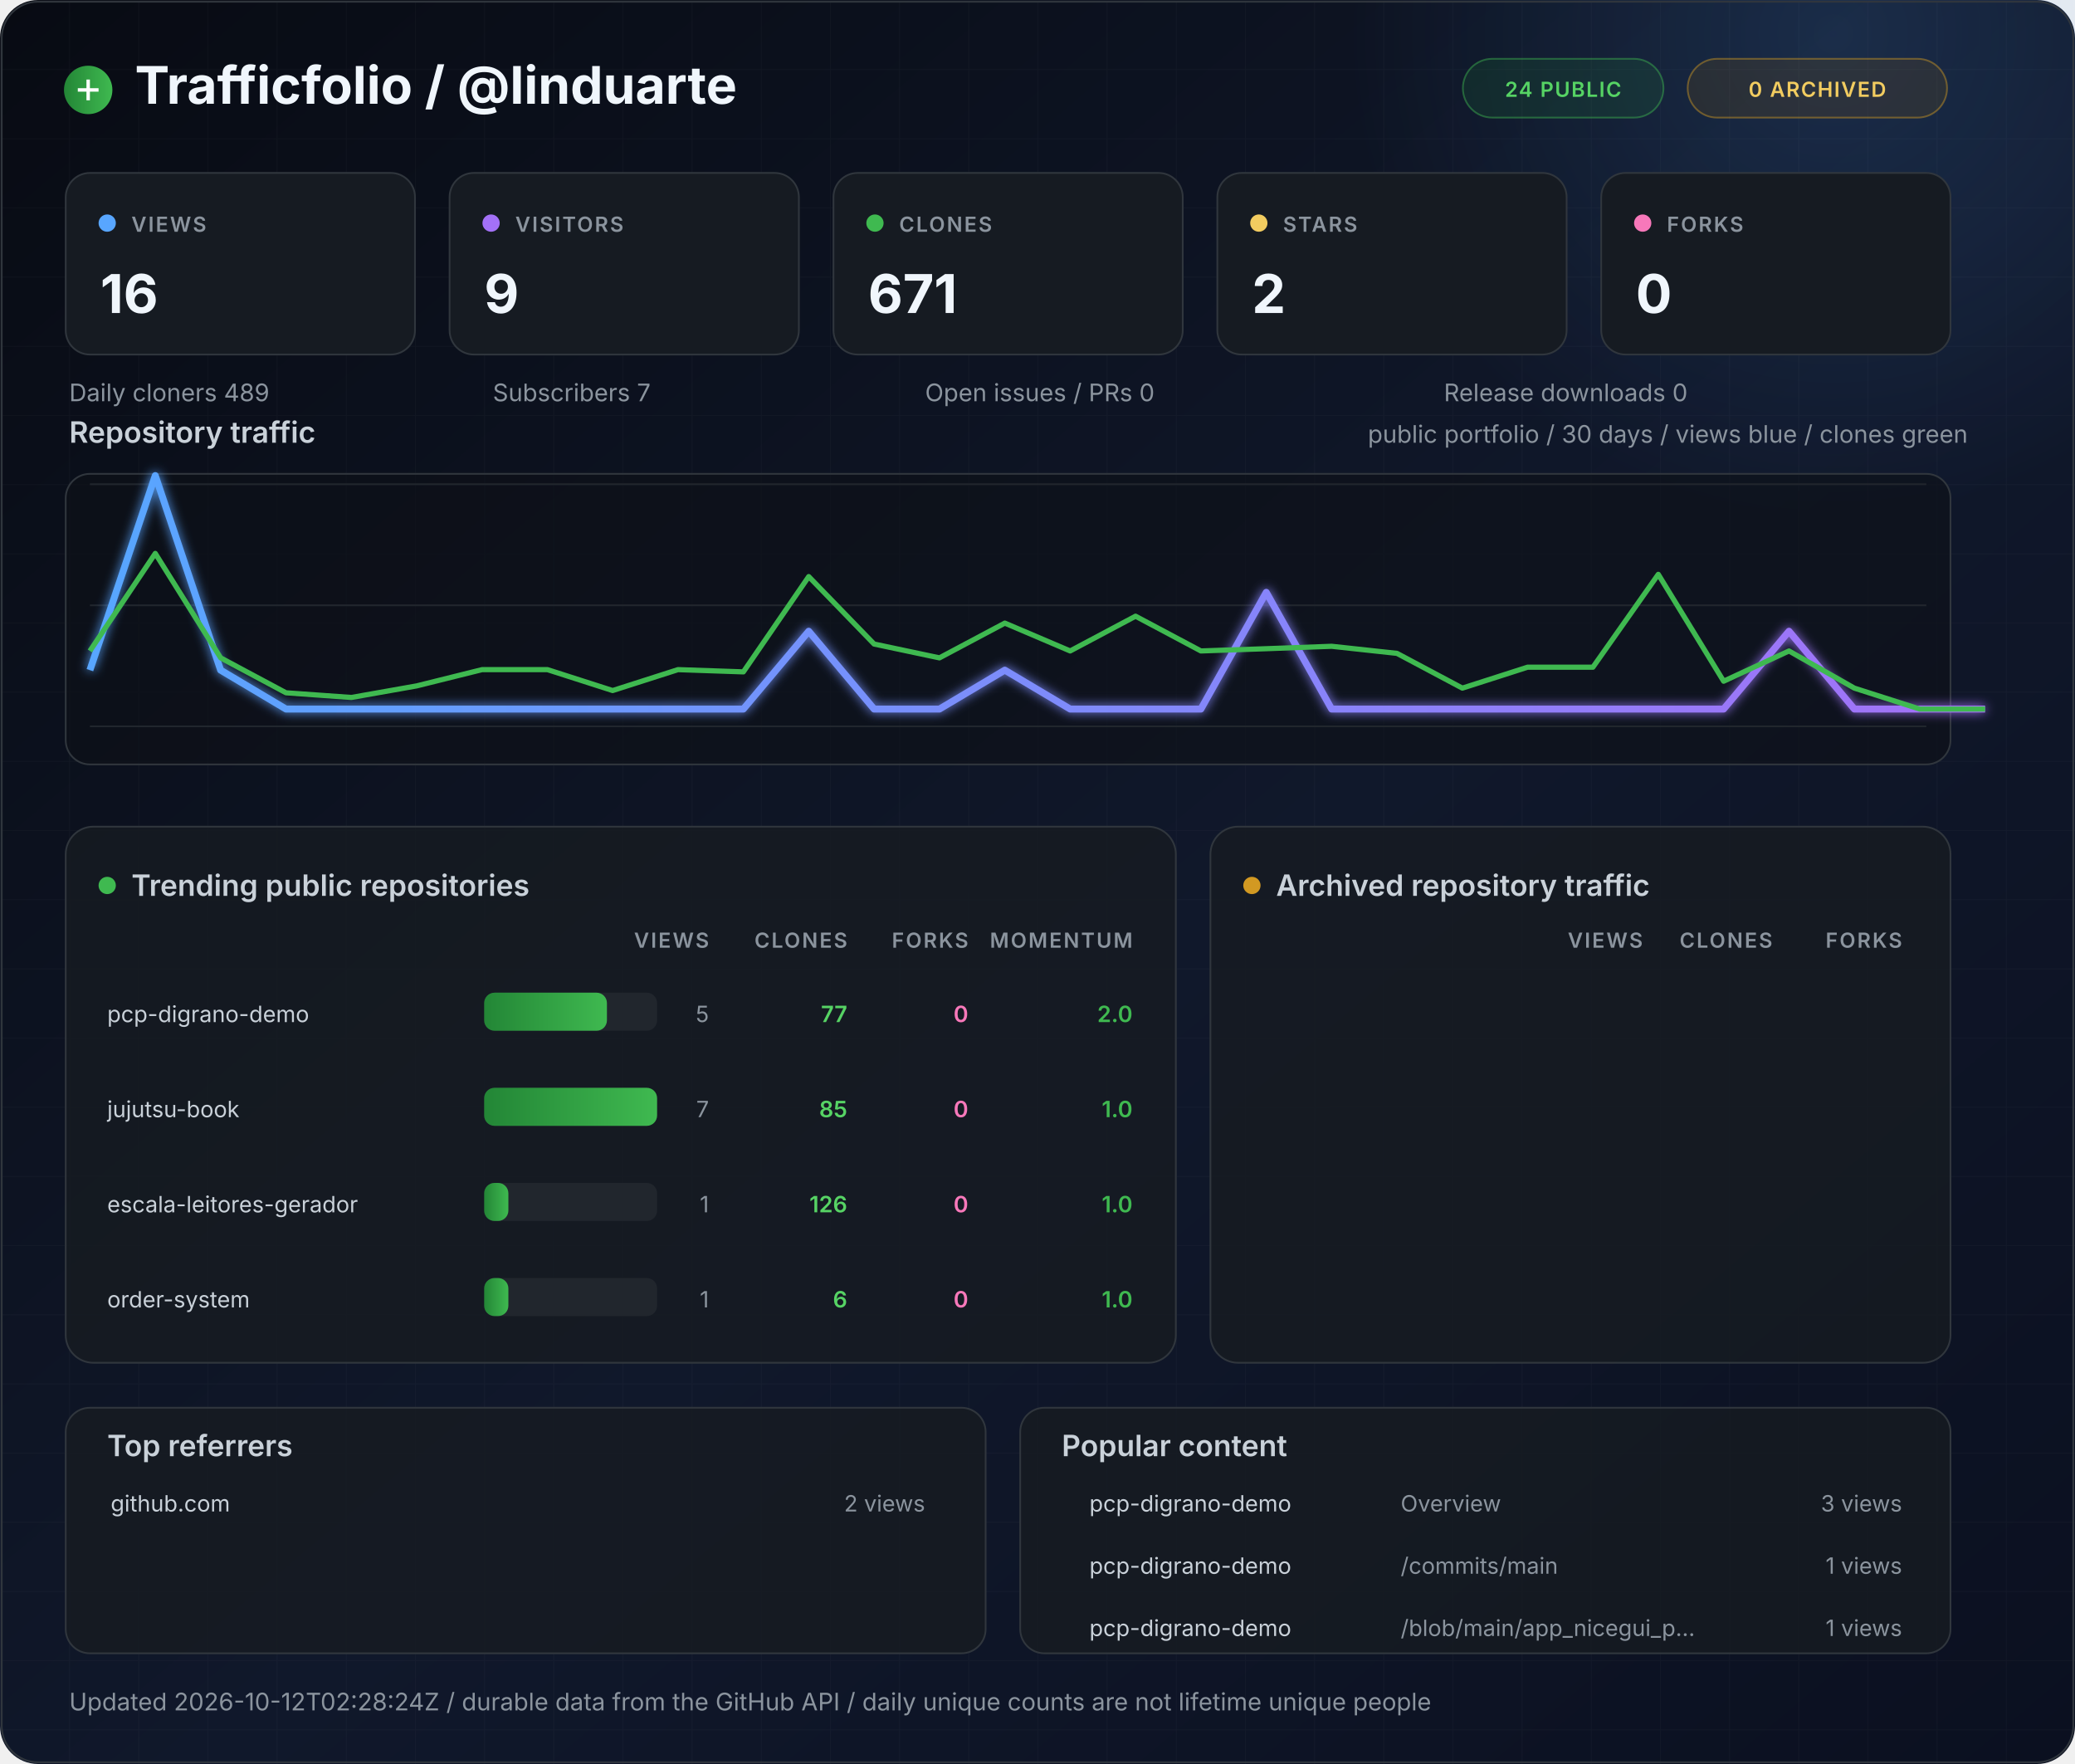
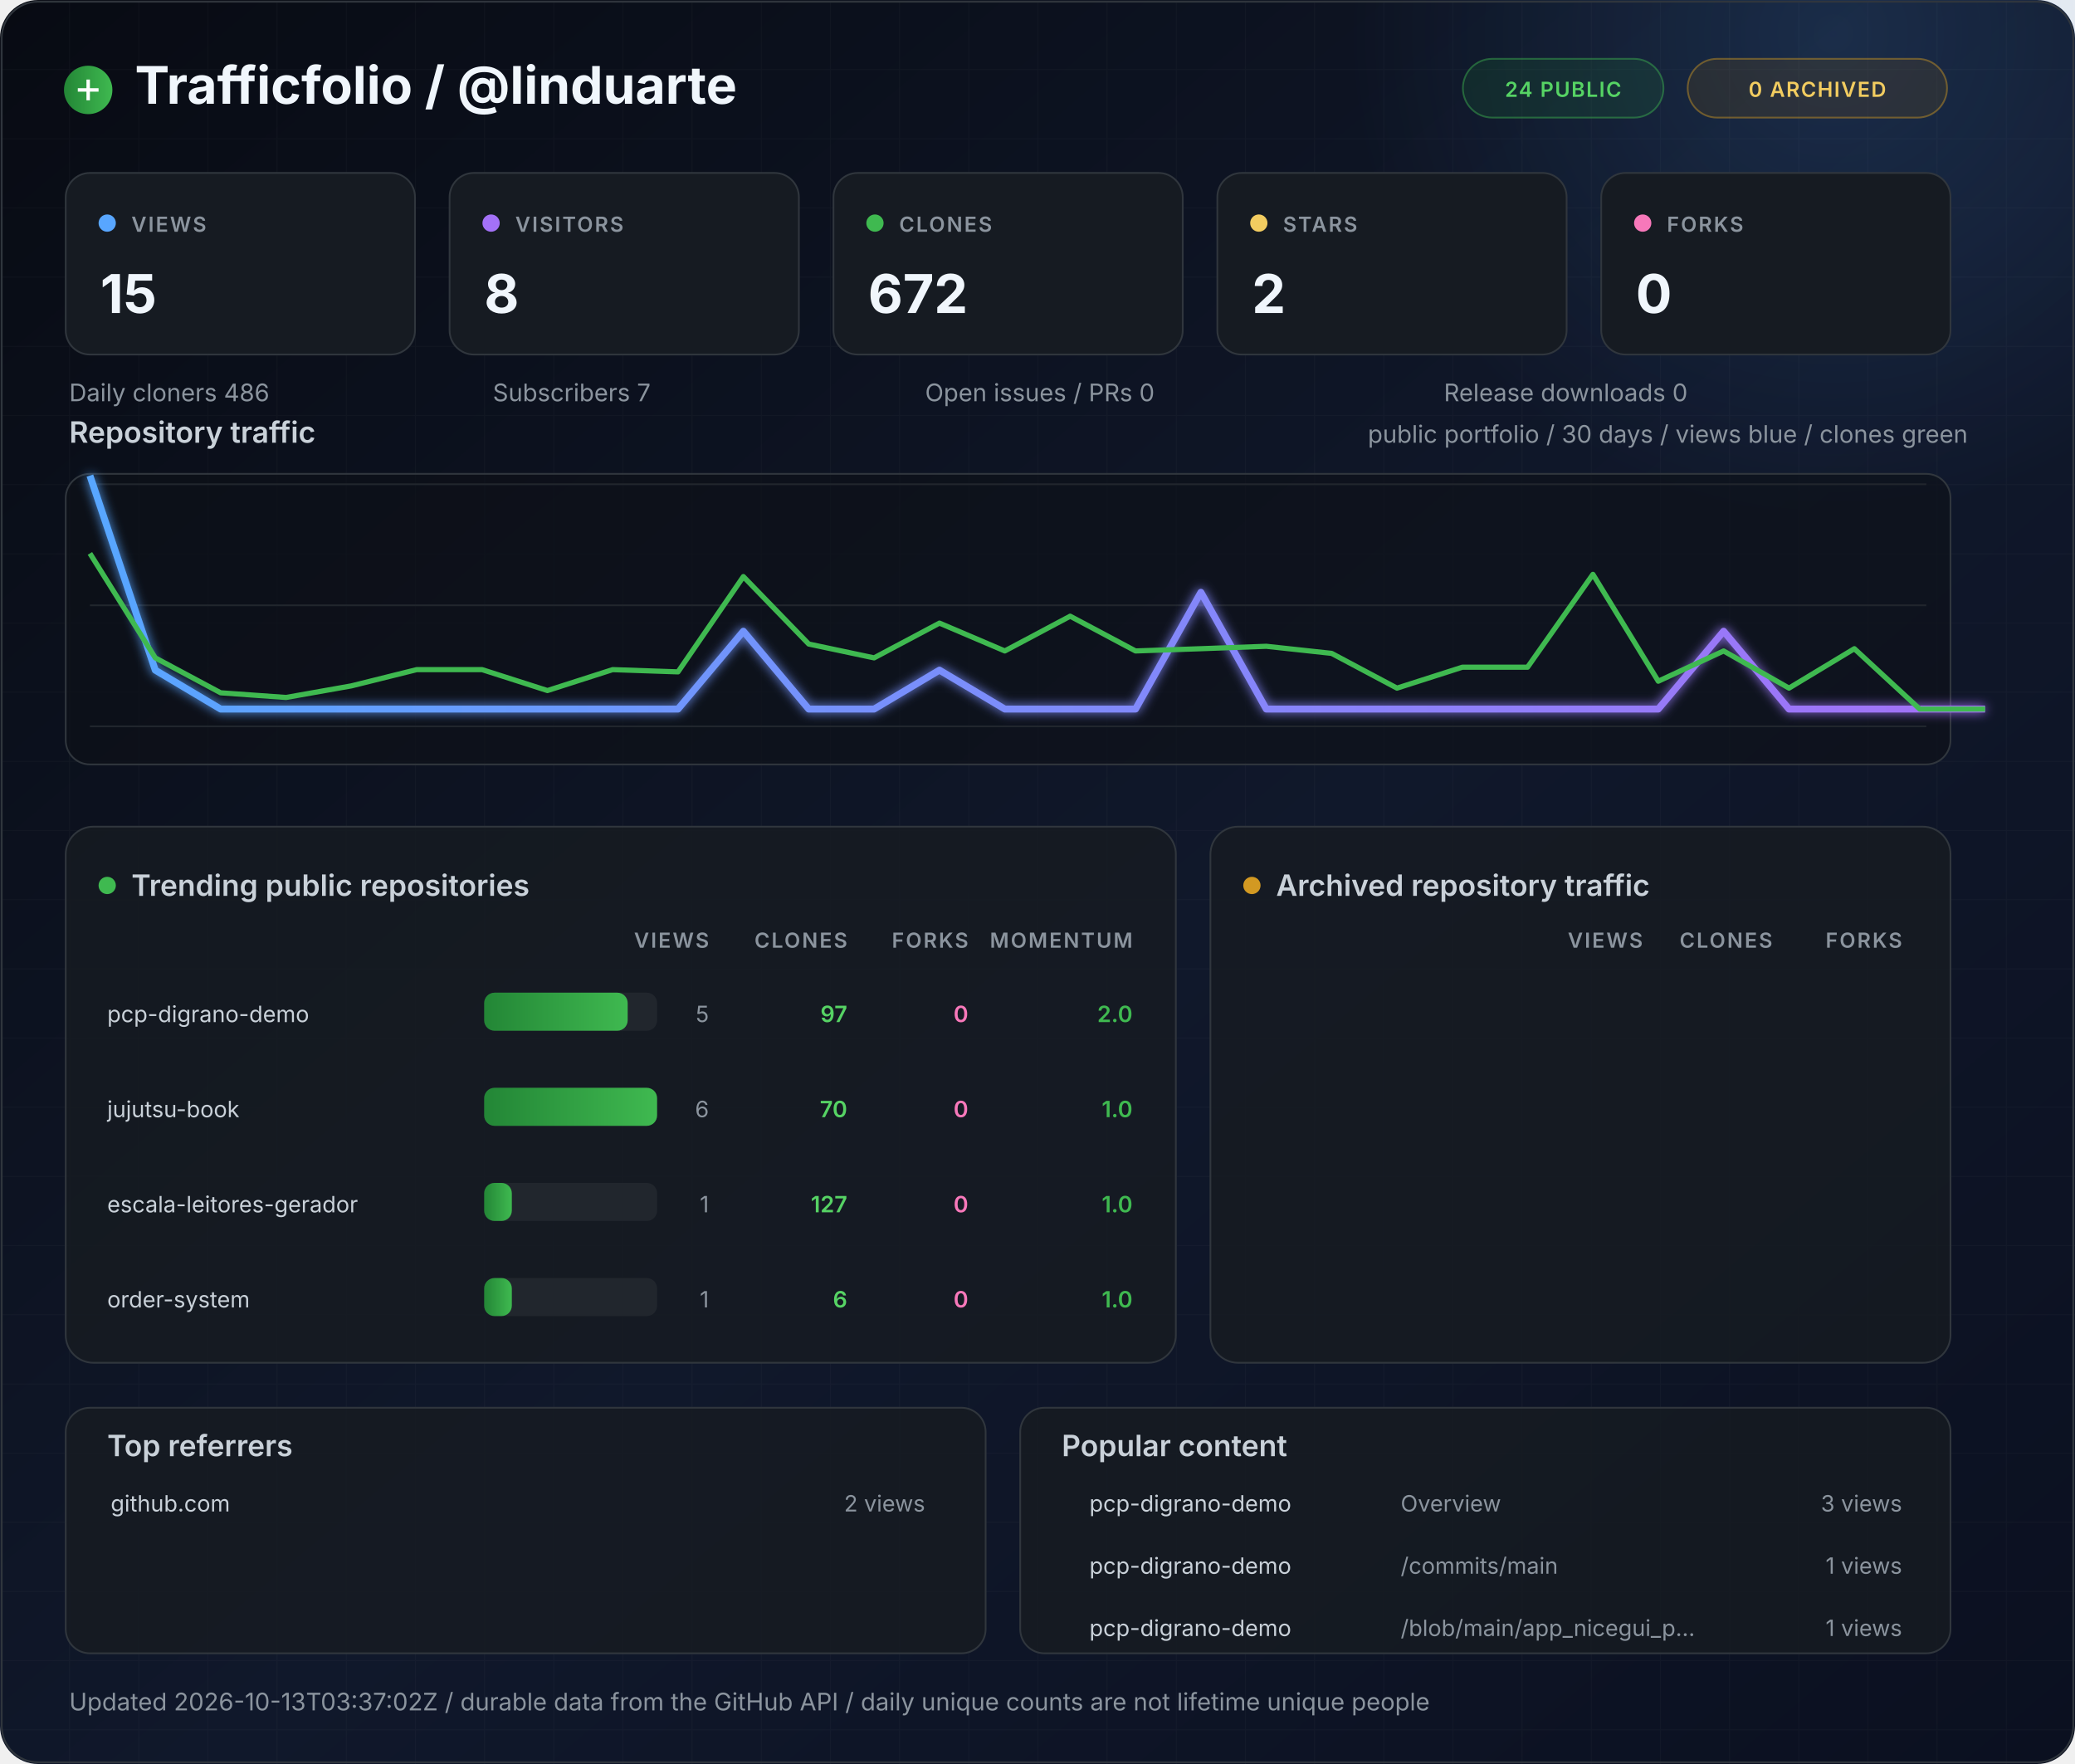
<svg xmlns="http://www.w3.org/2000/svg" width="1200" height="1020" viewBox="0 0 1200 1020" role="img" aria-label="Trafficfolio GitHub analytics dashboard for linduarte">
  <defs>
    <linearGradient id="bg" x1="0" y1="0" x2="1" y2="1">
      <stop stop-color="#080b13" />
      <stop offset=".55" stop-color="#10182b" />
      <stop offset="1" stop-color="#0b1020" />
    </linearGradient>
    <linearGradient id="line" x1="0" y1="0" x2="1" y2="0">
      <stop stop-color="#58a6ff" />
      <stop offset="1" stop-color="#a371f7" />
    </linearGradient>
    <linearGradient id="bar" x1="0" y1="0" x2="1" y2="0">
      <stop stop-color="#238636" />
      <stop offset="1" stop-color="#3fb950" />
    </linearGradient>
    <linearGradient id="archiveBar" x1="0" y1="0" x2="1" y2="0">
      <stop stop-color="#9e6a03" />
      <stop offset="1" stop-color="#f2cc60" />
    </linearGradient>
    <radialGradient id="ambient">
      <stop stop-color="#58a6ff" stop-opacity=".16" />
      <stop offset="1" stop-color="#58a6ff" stop-opacity="0" />
    </radialGradient>
    <pattern id="grid" width="40" height="40" patternUnits="userSpaceOnUse">
      <path d="M40 0H0V40" fill="none" stroke="#ffffff" stroke-opacity=".025" />
    </pattern>
    <filter id="glow">
      <feGaussianBlur stdDeviation="3" result="b" />
      <feMerge>
        <feMergeNode in="b" />
        <feMergeNode in="SourceGraphic" />
      </feMerge>
    </filter>
    <style>
    .title{font:750 30px -apple-system,BlinkMacSystemFont,"Segoe UI",sans-serif;fill:#f0f6fc}
    .subtitle{font:14px -apple-system,BlinkMacSystemFont,"Segoe UI",sans-serif;fill:#8b949e}
    .label{font:600 12px -apple-system,BlinkMacSystemFont,"Segoe UI",sans-serif;fill:#8b949e;letter-spacing:1px}
    .metric{font:700 31px -apple-system,BlinkMacSystemFont,"Segoe UI",sans-serif;fill:#f0f6fc}
    .section{font:600 17px -apple-system,BlinkMacSystemFont,"Segoe UI",sans-serif;fill:#c9d1d9}
    .repo,.value,.trend,.archive,.clone,.fork{font:13px -apple-system,BlinkMacSystemFont,"Segoe UI",sans-serif;fill:#c9d1d9}
    .value{fill:#8b949e} .trend{fill:#3fb950;font-weight:600} .archive{fill:#d29922}
    .clone{fill:#56d364;font-weight:600} .fork{fill:#f778ba;font-weight:600}
    .pill{font:600 12px -apple-system,BlinkMacSystemFont,"Segoe UI",sans-serif;letter-spacing:.7px}
  </style>
  </defs>
  <rect width="1200" height="1020" rx="22" fill="url(#bg)" />
  <rect width="1200" height="1020" rx="22" fill="url(#grid)" />
  <circle cx="1060" cy="20" r="280" fill="url(#ambient)" />
  <rect x="1" y="1" width="1198" height="1018" rx="21" fill="none" stroke="#30363d" />
  <circle cx="51" cy="52" r="14" fill="url(#bar)" />
  <path d="M45 52h12M51 46v12" stroke="#fff" stroke-width="2" />
  <text x="78" y="60" class="title">Trafficfolio / @linduarte</text>
  <rect x="846" y="34" width="116" height="34" rx="17" fill="#238636" fill-opacity=".16" stroke="#3fb950" stroke-opacity=".45" />
  <text x="904" y="56" text-anchor="middle" class="pill" fill="#56d364">24 PUBLIC</text>
  <rect x="976" y="34" width="150" height="34" rx="17" fill="#9e6a03" fill-opacity=".14" stroke="#d29922" stroke-opacity=".45" />
  <text x="1051" y="56" text-anchor="middle" class="pill" fill="#f2cc60">0 ARCHIVED</text>
  <rect x="38" y="100" width="202" height="105" rx="14" fill="#161b22" stroke="#30363d" />
  <circle cx="62" cy="129" r="5" fill="#58a6ff" />
  <text x="76" y="134" class="label">VIEWS</text>
-   <text x="58" y="181" class="metric">16</text>
+   <text x="58" y="181" class="metric">15</text>
  <rect x="260" y="100" width="202" height="105" rx="14" fill="#161b22" stroke="#30363d" />
  <circle cx="284" cy="129" r="5" fill="#a371f7" />
  <text x="298" y="134" class="label">VISITORS</text>
-   <text x="280" y="181" class="metric">9</text>
+   <text x="280" y="181" class="metric">8</text>
  <rect x="482" y="100" width="202" height="105" rx="14" fill="#161b22" stroke="#30363d" />
  <circle cx="506" cy="129" r="5" fill="#3fb950" />
  <text x="520" y="134" class="label">CLONES</text>
-   <text x="502" y="181" class="metric">671</text>
+   <text x="502" y="181" class="metric">672</text>
  <rect x="704" y="100" width="202" height="105" rx="14" fill="#161b22" stroke="#30363d" />
  <circle cx="728" cy="129" r="5" fill="#f2cc60" />
  <text x="742" y="134" class="label">STARS</text>
  <text x="724" y="181" class="metric">2</text>
  <rect x="926" y="100" width="202" height="105" rx="14" fill="#161b22" stroke="#30363d" />
  <circle cx="950" cy="129" r="5" fill="#f778ba" />
  <text x="964" y="134" class="label">FORKS</text>
  <text x="946" y="181" class="metric">0</text>
-   <text x="40" y="232" class="subtitle">Daily cloners 489</text>
+   <text x="40" y="232" class="subtitle">Daily cloners 486</text>
  <text x="285" y="232" class="subtitle">Subscribers 7</text>
  <text x="535" y="232" class="subtitle">Open issues / PRs 0</text>
  <text x="835" y="232" class="subtitle">Release downloads 0</text>
  <text x="40" y="256" class="section">Repository traffic</text>
  <text x="1138" y="256" text-anchor="end" class="subtitle">public portfolio / 30 days / views blue / clones green</text>
  <rect x="38" y="274" width="1090" height="168" rx="14" fill="#0d1117" fill-opacity=".62" stroke="#30363d" />
  <line x1="52" y1="420" x2="1114" y2="420" stroke="#21262d" />
  <line x1="52" y1="350" x2="1114" y2="350" stroke="#21262d" />
  <line x1="52" y1="280" x2="1114" y2="280" stroke="#21262d" />
-   <polyline points="52.0,387.5 89.8,275.0 127.6,387.5 165.4,410.0 203.2,410.0 241.0,410.0 278.8,410.0 316.6,410.0 354.3,410.0 392.1,410.0 429.9,410.0 467.7,365.0 505.5,410.0 543.3,410.0 581.1,387.5 618.9,410.0 656.7,410.0 694.5,410.0 732.3,342.5 770.1,410.0 807.9,410.0 845.7,410.0 883.4,410.0 921.2,410.0 959.0,410.0 996.8,410.0 1034.6,365.0 1072.4,410.0 1110.2,410.0 1148.0,410.0" fill="none" stroke="url(#line)" stroke-width="4" stroke-linejoin="round" filter="url(#glow)" />
-   <polyline points="52.0,376.4 89.8,320.0 127.6,380.4 165.4,400.6 203.2,403.3 241.0,396.6 278.8,387.2 316.6,387.2 354.3,399.3 392.1,387.2 429.9,388.5 467.7,333.4 505.5,372.4 543.3,380.4 581.1,360.3 618.9,376.4 656.7,356.3 694.5,376.4 732.3,375.1 770.1,373.7 807.9,377.8 845.7,397.9 883.4,385.8 921.2,385.8 959.0,332.1 996.8,393.9 1034.6,376.4 1072.4,397.9 1110.2,410.0 1148.0,410.0" fill="none" stroke="#3fb950" stroke-width="3" stroke-linejoin="round" />
+   <polyline points="52.0,275.0 89.8,387.5 127.6,410.0 165.4,410.0 203.2,410.0 241.0,410.0 278.8,410.0 316.6,410.0 354.3,410.0 392.1,410.0 429.9,365.0 467.7,410.0 505.5,410.0 543.3,387.5 581.1,410.0 618.9,410.0 656.7,410.0 694.5,342.5 732.3,410.0 770.1,410.0 807.9,410.0 845.7,410.0 883.4,410.0 921.2,410.0 959.0,410.0 996.8,365.0 1034.6,410.0 1072.4,410.0 1110.2,410.0 1148.0,410.0" fill="none" stroke="url(#line)" stroke-width="4" stroke-linejoin="round" filter="url(#glow)" />
+   <polyline points="52.0,320.0 89.8,380.4 127.6,400.6 165.4,403.3 203.2,396.6 241.0,387.2 278.8,387.2 316.6,399.3 354.3,387.2 392.1,388.5 429.9,333.4 467.7,372.4 505.5,380.4 543.3,360.3 581.1,376.4 618.9,356.3 656.7,376.4 694.5,375.1 732.3,373.7 770.1,377.8 807.9,397.9 845.7,385.8 883.4,385.8 921.2,332.1 959.0,393.9 996.8,376.4 1034.6,397.9 1072.4,375.1 1110.2,410.0 1148.0,410.0" fill="none" stroke="#3fb950" stroke-width="3" stroke-linejoin="round" />
  <rect x="38" y="478" width="642" height="310" rx="16" fill="#161b22" fill-opacity=".82" stroke="#30363d" />
  <circle cx="62" cy="512" r="5" fill="#3fb950" />
  <text x="76" y="518" class="section">Trending public repositories</text>
  <text x="410" y="548" text-anchor="end" class="label">VIEWS</text>
  <text x="490" y="548" text-anchor="end" class="label">CLONES</text>
  <text x="560" y="548" text-anchor="end" class="label">FORKS</text>
  <text x="655" y="548" text-anchor="end" class="label">MOMENTUM</text>
  <text x="62" y="591" class="repo">pcp-digrano-demo</text>
  <rect x="280" y="574" width="100" height="22" rx="6" fill="#21262d" />
-   <rect x="280" y="574" width="71" height="22" rx="6" fill="url(#bar)" />
+   <rect x="280" y="574" width="83" height="22" rx="6" fill="url(#bar)" />
  <text x="410" y="591" text-anchor="end" class="value">5</text>
-   <text x="490" y="591" text-anchor="end" class="clone">77</text>
+   <text x="490" y="591" text-anchor="end" class="clone">97</text>
  <text x="560" y="591" text-anchor="end" class="fork">0</text>
  <text x="655" y="591" text-anchor="end" class="trend">2.0</text>
  <text x="62" y="646" class="repo">jujutsu-book</text>
  <rect x="280" y="629" width="100" height="22" rx="6" fill="#21262d" />
  <rect x="280" y="629" width="100" height="22" rx="6" fill="url(#bar)" />
-   <text x="410" y="646" text-anchor="end" class="value">7</text>
-   <text x="490" y="646" text-anchor="end" class="clone">85</text>
+   <text x="410" y="646" text-anchor="end" class="value">6</text>
+   <text x="490" y="646" text-anchor="end" class="clone">70</text>
  <text x="560" y="646" text-anchor="end" class="fork">0</text>
  <text x="655" y="646" text-anchor="end" class="trend">1.0</text>
  <text x="62" y="701" class="repo">escala-leitores-gerador</text>
  <rect x="280" y="684" width="100" height="22" rx="6" fill="#21262d" />
-   <rect x="280" y="684" width="14" height="22" rx="6" fill="url(#bar)" />
+   <rect x="280" y="684" width="16" height="22" rx="6" fill="url(#bar)" />
  <text x="410" y="701" text-anchor="end" class="value">1</text>
-   <text x="490" y="701" text-anchor="end" class="clone">126</text>
+   <text x="490" y="701" text-anchor="end" class="clone">127</text>
  <text x="560" y="701" text-anchor="end" class="fork">0</text>
  <text x="655" y="701" text-anchor="end" class="trend">1.0</text>
  <text x="62" y="756" class="repo">order-system</text>
  <rect x="280" y="739" width="100" height="22" rx="6" fill="#21262d" />
-   <rect x="280" y="739" width="14" height="22" rx="6" fill="url(#bar)" />
+   <rect x="280" y="739" width="16" height="22" rx="6" fill="url(#bar)" />
  <text x="410" y="756" text-anchor="end" class="value">1</text>
  <text x="490" y="756" text-anchor="end" class="clone">6</text>
  <text x="560" y="756" text-anchor="end" class="fork">0</text>
  <text x="655" y="756" text-anchor="end" class="trend">1.0</text>
  <rect x="700" y="478" width="428" height="310" rx="16" fill="#161b22" fill-opacity=".82" stroke="#30363d" />
  <circle cx="724" cy="512" r="5" fill="#d29922" />
  <text x="738" y="518" class="section">Archived repository traffic</text>
  <text x="950" y="548" text-anchor="end" class="label">VIEWS</text>
  <text x="1025" y="548" text-anchor="end" class="label">CLONES</text>
  <text x="1100" y="548" text-anchor="end" class="label">FORKS</text>
  <rect x="38" y="814" width="532" height="142" rx="14" fill="#161b22" fill-opacity=".82" stroke="#30363d" />
  <text x="62" y="842" class="section">Top referrers</text>
  <text x="64" y="874" class="repo">github.com</text>
  <text x="535" y="874" text-anchor="end" class="value">2 views</text>
  <rect x="590" y="814" width="538" height="142" rx="14" fill="#161b22" fill-opacity=".82" stroke="#30363d" />
  <text x="614" y="842" class="section">Popular content</text>
  <text x="630" y="874" class="repo">pcp-digrano-demo</text>
  <text x="810" y="874" class="value">Overview</text>
  <text x="1100" y="874" text-anchor="end" class="value">3 views</text>
  <text x="630" y="910" class="repo">pcp-digrano-demo</text>
  <text x="810" y="910" class="value">/commits/main</text>
  <text x="1100" y="910" text-anchor="end" class="value">1 views</text>
  <text x="630" y="946" class="repo">pcp-digrano-demo</text>
  <text x="810" y="946" class="value">/blob/main/app_nicegui_p...</text>
  <text x="1100" y="946" text-anchor="end" class="value">1 views</text>
-   <text x="40" y="989" class="subtitle">Updated 2026-10-12T02:28:24Z / durable data from the GitHub API / daily unique counts are not lifetime unique people</text>
+   <text x="40" y="989" class="subtitle">Updated 2026-10-13T03:37:02Z / durable data from the GitHub API / daily unique counts are not lifetime unique people</text>
</svg>
